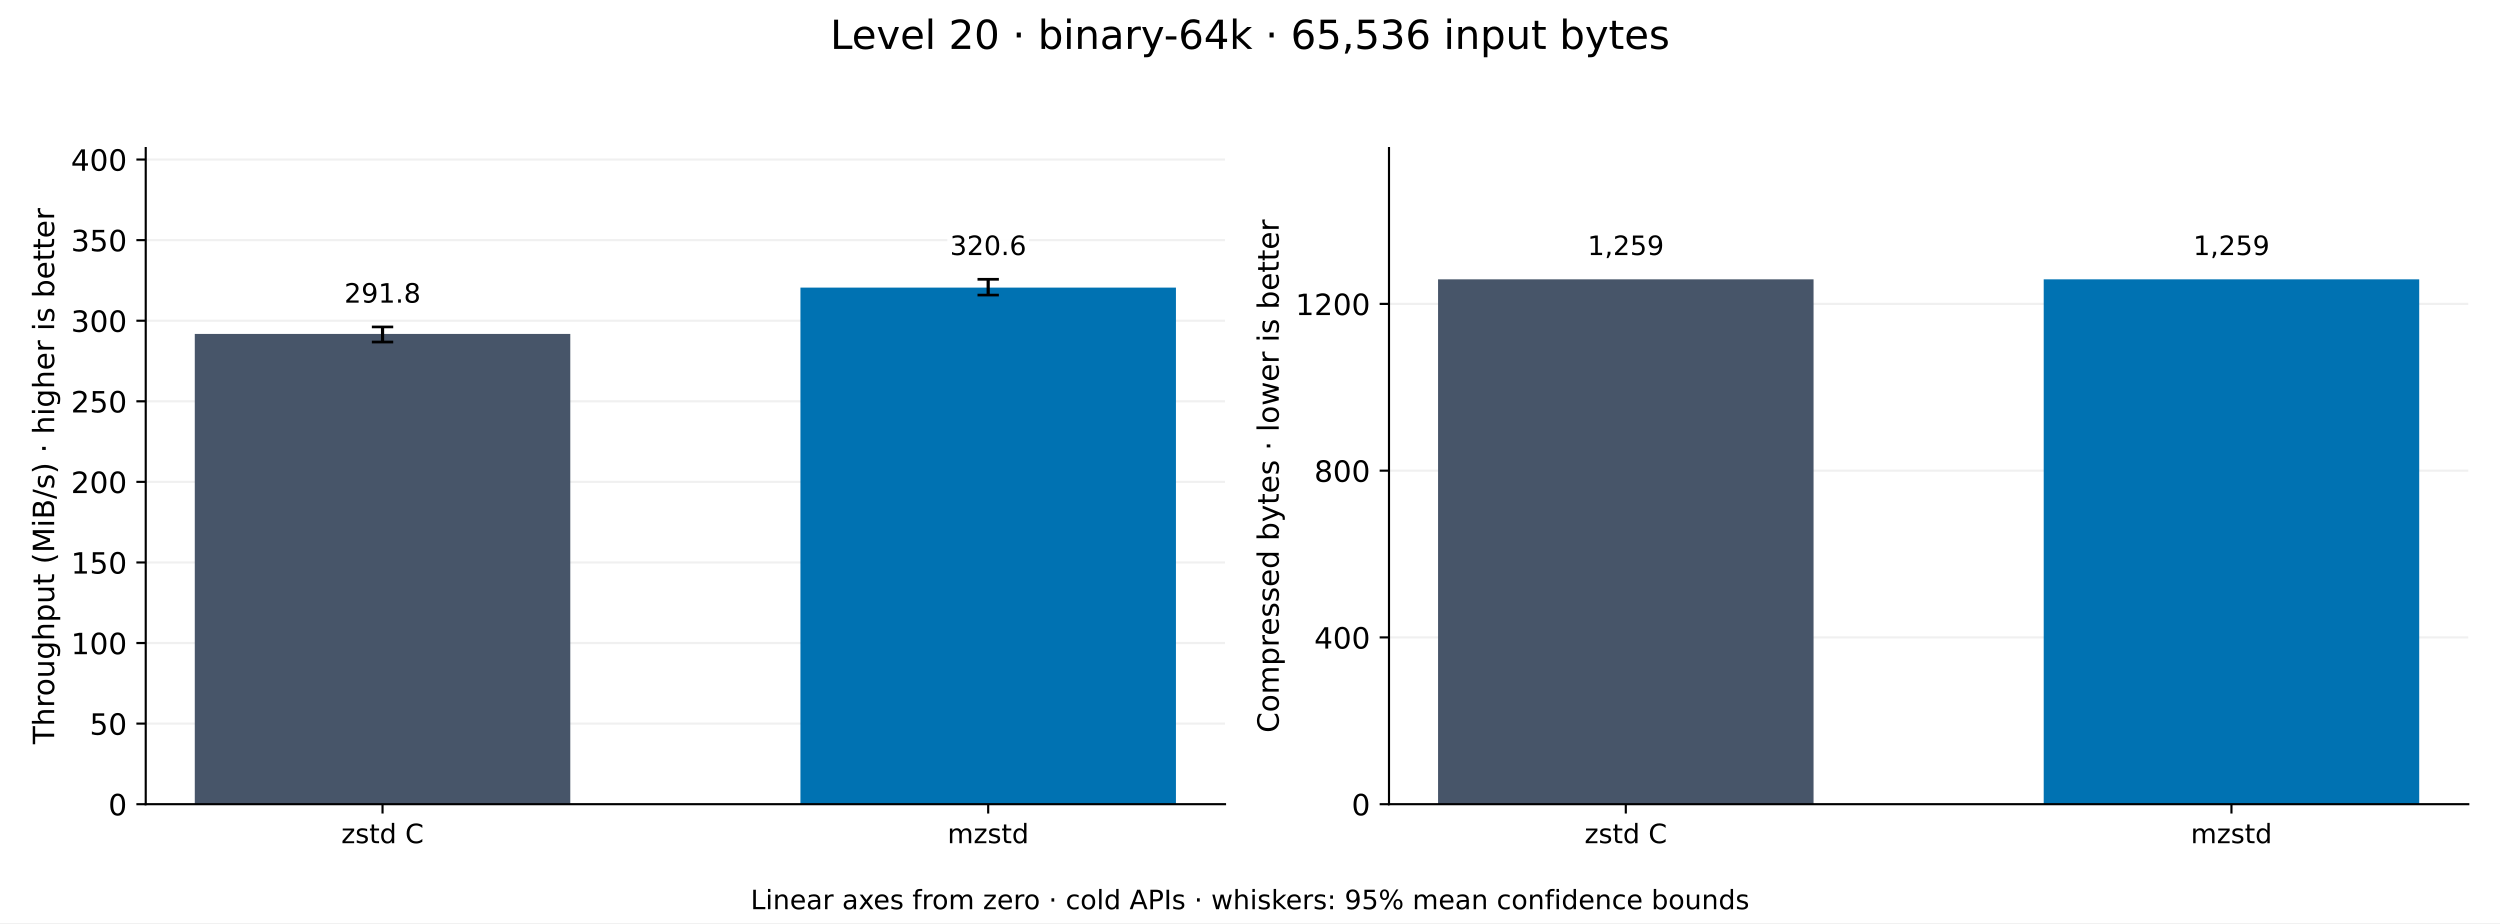
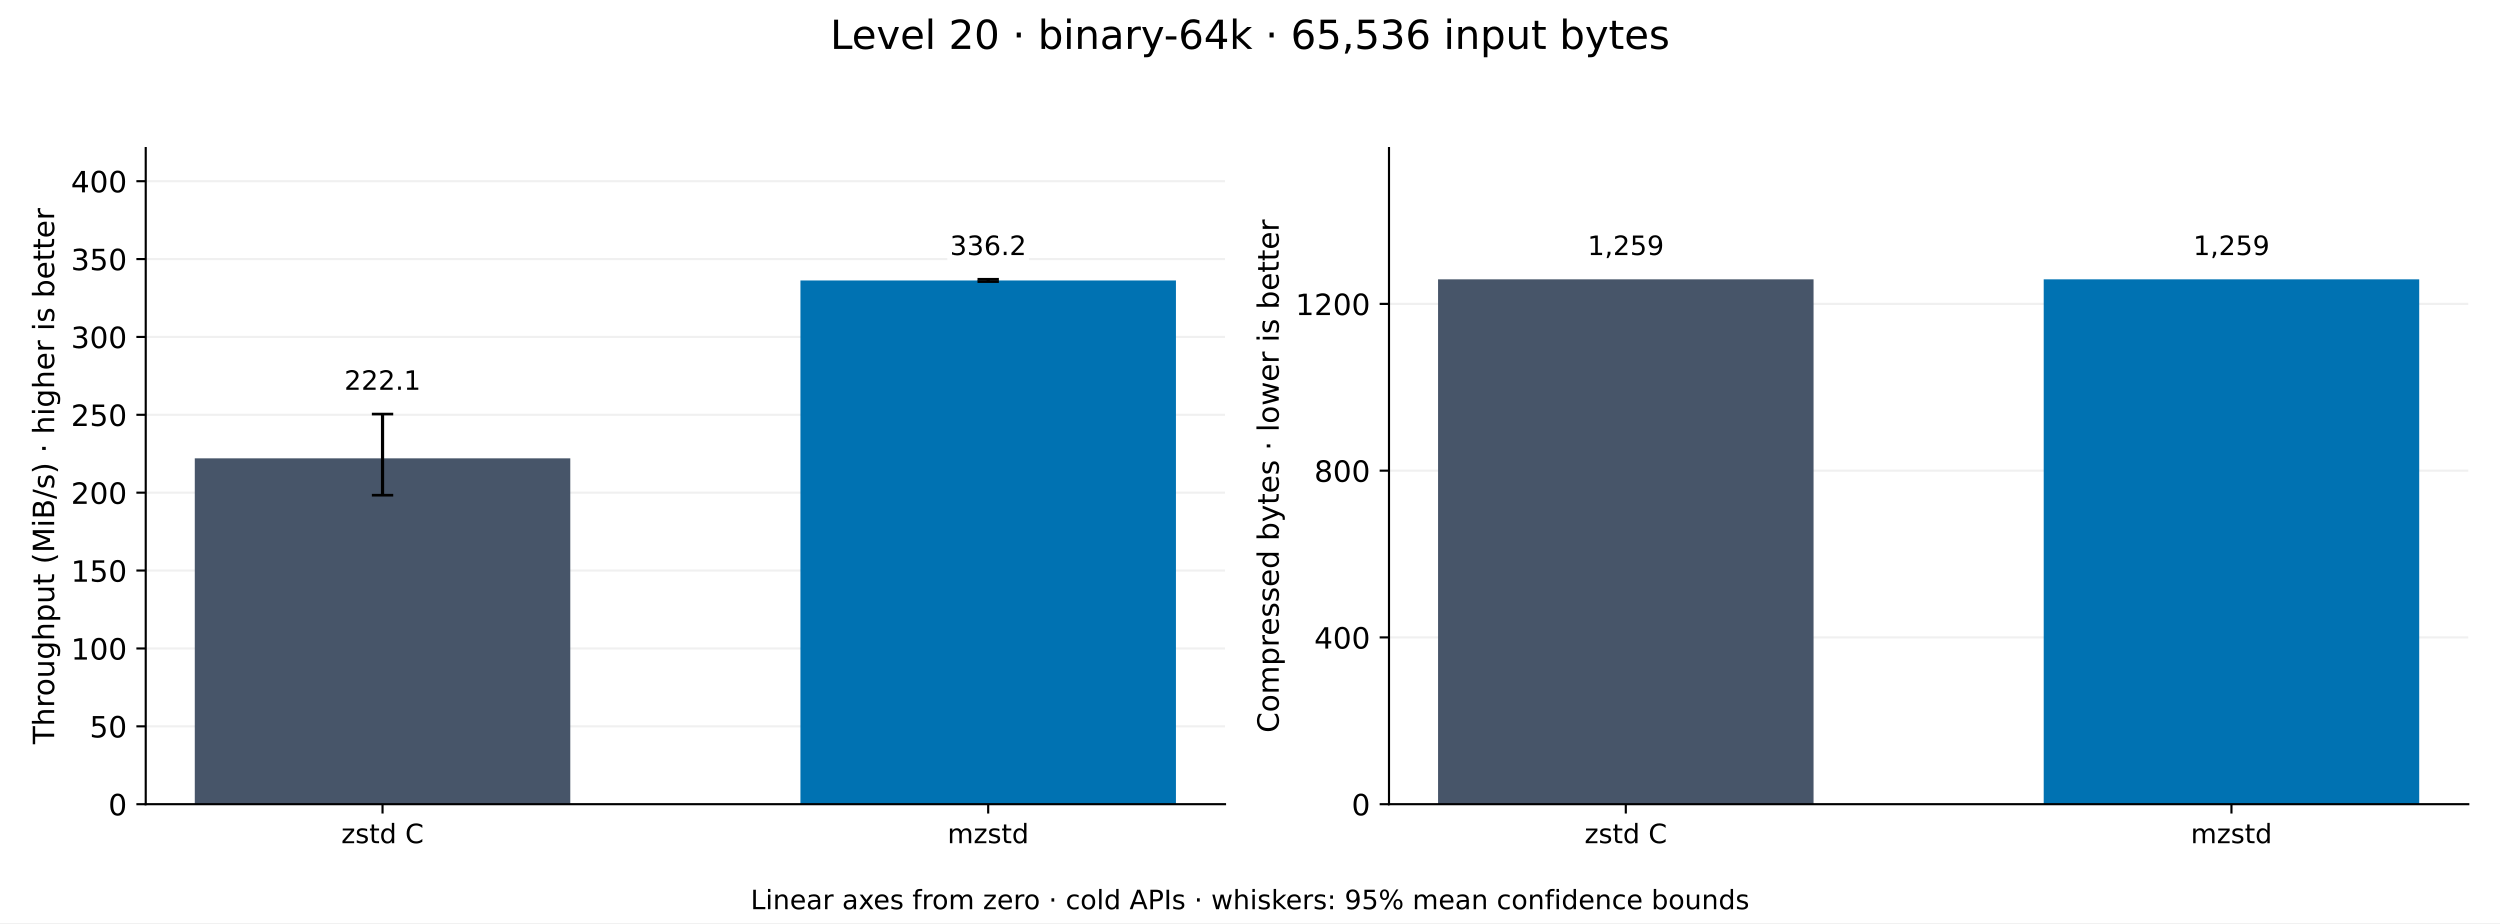
<svg xmlns="http://www.w3.org/2000/svg" xmlns:xlink="http://www.w3.org/1999/xlink" width="936pt" height="345.6pt" viewBox="0 0 936 345.6" version="1.1">
  <defs>
    <style type="text/css">*{stroke-linejoin: round; stroke-linecap: butt}</style>
  </defs>
  <g id="figure_1">
    <g id="patch_1">
      <path d="M 0 345.6 L 936 345.6 L 936 0 L 0 0 z " style="fill: #ffffff" />
    </g>
    <g id="axes_1">
      <g id="patch_2">
        <path d="M 54.56 301.088 L 458.64 301.088 L 458.64 55.44 L 54.56 55.44 z " style="fill: #ffffff" />
      </g>
      <g id="matplotlib.axis_1">
        <g id="xtick_1">
          <g id="line2d_1">
            <defs>
              <path id="mcbfd24ea1b" d="M 0 0 L 0 3.5 " style="stroke: #000000; stroke-width: 0.8" />
            </defs>
            <g>
              <use xlink:href="#mcbfd24ea1b" x="143.222" y="301.088" style="stroke: #000000; stroke-width: 0.8" />
            </g>
          </g>
          <g id="text_1">
            <text style="font-size: 10px; font-family: 'DejaVu Sans', 'Bitstream Vera Sans', 'Computer Modern Sans Serif', 'Lucida Grande', 'Verdana', 'Geneva', 'Lucid', 'Arial', 'Helvetica', 'Avant Garde', sans-serif; text-anchor: middle" x="143.222" y="315.686" transform="rotate(-0 143.2218 315.6864)">zstd C</text>
          </g>
        </g>
        <g id="xtick_2">
          <g id="line2d_2">
            <g>
              <use xlink:href="#mcbfd24ea1b" x="369.978" y="301.088" style="stroke: #000000; stroke-width: 0.8" />
            </g>
          </g>
          <g id="text_2">
            <text style="font-size: 10px; font-family: 'DejaVu Sans', 'Bitstream Vera Sans', 'Computer Modern Sans Serif', 'Lucida Grande', 'Verdana', 'Geneva', 'Lucid', 'Arial', 'Helvetica', 'Avant Garde', sans-serif; text-anchor: middle" x="369.978" y="315.686" transform="rotate(-0 369.9782 315.6864)">mzstd</text>
          </g>
        </g>
      </g>
      <g id="matplotlib.axis_2">
        <g id="ytick_1">
          <g id="line2d_3">
            <path d="M 54.56 301.088 L 458.64 301.088 " clip-path="url(#p4144bda285)" style="fill: none; stroke: #b0b0b0; stroke-opacity: 0.18; stroke-width: 0.8; stroke-linecap: square" />
          </g>
          <g id="line2d_4">
            <defs>
              <path id="m862e928616" d="M 0 0 L -3.5 0 " style="stroke: #000000; stroke-width: 0.8" />
            </defs>
            <g>
              <use xlink:href="#m862e928616" x="54.56" y="301.088" style="stroke: #000000; stroke-width: 0.8" />
            </g>
          </g>
          <g id="text_3">
            <text style="font-size: 11px; font-family: 'DejaVu Sans', 'Bitstream Vera Sans', 'Computer Modern Sans Serif', 'Lucida Grande', 'Verdana', 'Geneva', 'Lucid', 'Arial', 'Helvetica', 'Avant Garde', sans-serif; text-anchor: end" x="47.56" y="305.267" transform="rotate(-0 47.56 305.2671)">0</text>
          </g>
        </g>
        <g id="ytick_2">
          <g id="line2d_5">
-             <path d="M 54.56 270.919 L 458.64 270.919 " clip-path="url(#p4144bda285)" style="fill: none; stroke: #b0b0b0; stroke-opacity: 0.18; stroke-width: 0.8; stroke-linecap: square" />
+             <path d="M 54.56 271.931 L 458.64 271.931 " clip-path="url(#p4144bda285)" style="fill: none; stroke: #b0b0b0; stroke-opacity: 0.18; stroke-width: 0.8; stroke-linecap: square" />
          </g>
          <g id="line2d_6">
            <g>
-               <use xlink:href="#m862e928616" x="54.56" y="270.919" style="stroke: #000000; stroke-width: 0.8" />
+               <use xlink:href="#m862e928616" x="54.56" y="271.931" style="stroke: #000000; stroke-width: 0.8" />
            </g>
          </g>
          <g id="text_4">
-             <text style="font-size: 11px; font-family: 'DejaVu Sans', 'Bitstream Vera Sans', 'Computer Modern Sans Serif', 'Lucida Grande', 'Verdana', 'Geneva', 'Lucid', 'Arial', 'Helvetica', 'Avant Garde', sans-serif; text-anchor: end" x="47.56" y="275.098" transform="rotate(-0 47.56 275.0985)">50</text>
+             <text style="font-size: 11px; font-family: 'DejaVu Sans', 'Bitstream Vera Sans', 'Computer Modern Sans Serif', 'Lucida Grande', 'Verdana', 'Geneva', 'Lucid', 'Arial', 'Helvetica', 'Avant Garde', sans-serif; text-anchor: end" x="47.56" y="276.111" transform="rotate(-0 47.56 276.1105)">50</text>
          </g>
        </g>
        <g id="ytick_3">
          <g id="line2d_7">
-             <path d="M 54.56 240.751 L 458.64 240.751 " clip-path="url(#p4144bda285)" style="fill: none; stroke: #b0b0b0; stroke-opacity: 0.18; stroke-width: 0.8; stroke-linecap: square" />
+             <path d="M 54.56 242.775 L 458.64 242.775 " clip-path="url(#p4144bda285)" style="fill: none; stroke: #b0b0b0; stroke-opacity: 0.18; stroke-width: 0.8; stroke-linecap: square" />
          </g>
          <g id="line2d_8">
            <g>
-               <use xlink:href="#m862e928616" x="54.56" y="240.751" style="stroke: #000000; stroke-width: 0.8" />
+               <use xlink:href="#m862e928616" x="54.56" y="242.775" style="stroke: #000000; stroke-width: 0.8" />
            </g>
          </g>
          <g id="text_5">
-             <text style="font-size: 11px; font-family: 'DejaVu Sans', 'Bitstream Vera Sans', 'Computer Modern Sans Serif', 'Lucida Grande', 'Verdana', 'Geneva', 'Lucid', 'Arial', 'Helvetica', 'Avant Garde', sans-serif; text-anchor: end" x="47.56" y="244.93" transform="rotate(-0 47.56 244.9298)">100</text>
+             <text style="font-size: 11px; font-family: 'DejaVu Sans', 'Bitstream Vera Sans', 'Computer Modern Sans Serif', 'Lucida Grande', 'Verdana', 'Geneva', 'Lucid', 'Arial', 'Helvetica', 'Avant Garde', sans-serif; text-anchor: end" x="47.56" y="246.954" transform="rotate(-0 47.56 246.9539)">100</text>
          </g>
        </g>
        <g id="ytick_4">
          <g id="line2d_9">
-             <path d="M 54.56 210.582 L 458.64 210.582 " clip-path="url(#p4144bda285)" style="fill: none; stroke: #b0b0b0; stroke-opacity: 0.18; stroke-width: 0.8; stroke-linecap: square" />
+             <path d="M 54.56 213.618 L 458.64 213.618 " clip-path="url(#p4144bda285)" style="fill: none; stroke: #b0b0b0; stroke-opacity: 0.18; stroke-width: 0.8; stroke-linecap: square" />
          </g>
          <g id="line2d_10">
            <g>
-               <use xlink:href="#m862e928616" x="54.56" y="210.582" style="stroke: #000000; stroke-width: 0.8" />
+               <use xlink:href="#m862e928616" x="54.56" y="213.618" style="stroke: #000000; stroke-width: 0.8" />
            </g>
          </g>
          <g id="text_6">
-             <text style="font-size: 11px; font-family: 'DejaVu Sans', 'Bitstream Vera Sans', 'Computer Modern Sans Serif', 'Lucida Grande', 'Verdana', 'Geneva', 'Lucid', 'Arial', 'Helvetica', 'Avant Garde', sans-serif; text-anchor: end" x="47.56" y="214.761" transform="rotate(-0 47.56 214.7611)">150</text>
+             <text style="font-size: 11px; font-family: 'DejaVu Sans', 'Bitstream Vera Sans', 'Computer Modern Sans Serif', 'Lucida Grande', 'Verdana', 'Geneva', 'Lucid', 'Arial', 'Helvetica', 'Avant Garde', sans-serif; text-anchor: end" x="47.56" y="217.797" transform="rotate(-0 47.56 217.7972)">150</text>
          </g>
        </g>
        <g id="ytick_5">
          <g id="line2d_11">
-             <path d="M 54.56 180.413 L 458.64 180.413 " clip-path="url(#p4144bda285)" style="fill: none; stroke: #b0b0b0; stroke-opacity: 0.18; stroke-width: 0.8; stroke-linecap: square" />
+             <path d="M 54.56 184.461 L 458.64 184.461 " clip-path="url(#p4144bda285)" style="fill: none; stroke: #b0b0b0; stroke-opacity: 0.18; stroke-width: 0.8; stroke-linecap: square" />
          </g>
          <g id="line2d_12">
            <g>
-               <use xlink:href="#m862e928616" x="54.56" y="180.413" style="stroke: #000000; stroke-width: 0.8" />
+               <use xlink:href="#m862e928616" x="54.56" y="184.461" style="stroke: #000000; stroke-width: 0.8" />
            </g>
          </g>
          <g id="text_7">
-             <text style="font-size: 11px; font-family: 'DejaVu Sans', 'Bitstream Vera Sans', 'Computer Modern Sans Serif', 'Lucida Grande', 'Verdana', 'Geneva', 'Lucid', 'Arial', 'Helvetica', 'Avant Garde', sans-serif; text-anchor: end" x="47.56" y="184.592" transform="rotate(-0 47.56 184.5924)">200</text>
+             <text style="font-size: 11px; font-family: 'DejaVu Sans', 'Bitstream Vera Sans', 'Computer Modern Sans Serif', 'Lucida Grande', 'Verdana', 'Geneva', 'Lucid', 'Arial', 'Helvetica', 'Avant Garde', sans-serif; text-anchor: end" x="47.56" y="188.641" transform="rotate(-0 47.56 188.6406)">200</text>
          </g>
        </g>
        <g id="ytick_6">
          <g id="line2d_13">
-             <path d="M 54.56 150.245 L 458.64 150.245 " clip-path="url(#p4144bda285)" style="fill: none; stroke: #b0b0b0; stroke-opacity: 0.18; stroke-width: 0.8; stroke-linecap: square" />
+             <path d="M 54.56 155.305 L 458.64 155.305 " clip-path="url(#p4144bda285)" style="fill: none; stroke: #b0b0b0; stroke-opacity: 0.18; stroke-width: 0.8; stroke-linecap: square" />
          </g>
          <g id="line2d_14">
            <g>
-               <use xlink:href="#m862e928616" x="54.56" y="150.245" style="stroke: #000000; stroke-width: 0.8" />
+               <use xlink:href="#m862e928616" x="54.56" y="155.305" style="stroke: #000000; stroke-width: 0.8" />
            </g>
          </g>
          <g id="text_8">
-             <text style="font-size: 11px; font-family: 'DejaVu Sans', 'Bitstream Vera Sans', 'Computer Modern Sans Serif', 'Lucida Grande', 'Verdana', 'Geneva', 'Lucid', 'Arial', 'Helvetica', 'Avant Garde', sans-serif; text-anchor: end" x="47.56" y="154.424" transform="rotate(-0 47.56 154.4237)">250</text>
+             <text style="font-size: 11px; font-family: 'DejaVu Sans', 'Bitstream Vera Sans', 'Computer Modern Sans Serif', 'Lucida Grande', 'Verdana', 'Geneva', 'Lucid', 'Arial', 'Helvetica', 'Avant Garde', sans-serif; text-anchor: end" x="47.56" y="159.484" transform="rotate(-0 47.56 159.4839)">250</text>
          </g>
        </g>
        <g id="ytick_7">
          <g id="line2d_15">
-             <path d="M 54.56 120.076 L 458.64 120.076 " clip-path="url(#p4144bda285)" style="fill: none; stroke: #b0b0b0; stroke-opacity: 0.18; stroke-width: 0.8; stroke-linecap: square" />
+             <path d="M 54.56 126.148 L 458.64 126.148 " clip-path="url(#p4144bda285)" style="fill: none; stroke: #b0b0b0; stroke-opacity: 0.18; stroke-width: 0.8; stroke-linecap: square" />
          </g>
          <g id="line2d_16">
            <g>
-               <use xlink:href="#m862e928616" x="54.56" y="120.076" style="stroke: #000000; stroke-width: 0.8" />
+               <use xlink:href="#m862e928616" x="54.56" y="126.148" style="stroke: #000000; stroke-width: 0.8" />
            </g>
          </g>
          <g id="text_9">
-             <text style="font-size: 11px; font-family: 'DejaVu Sans', 'Bitstream Vera Sans', 'Computer Modern Sans Serif', 'Lucida Grande', 'Verdana', 'Geneva', 'Lucid', 'Arial', 'Helvetica', 'Avant Garde', sans-serif; text-anchor: end" x="47.56" y="124.255" transform="rotate(-0 47.56 124.255)">300</text>
+             <text style="font-size: 11px; font-family: 'DejaVu Sans', 'Bitstream Vera Sans', 'Computer Modern Sans Serif', 'Lucida Grande', 'Verdana', 'Geneva', 'Lucid', 'Arial', 'Helvetica', 'Avant Garde', sans-serif; text-anchor: end" x="47.56" y="130.327" transform="rotate(-0 47.56 130.3273)">300</text>
          </g>
        </g>
        <g id="ytick_8">
          <g id="line2d_17">
-             <path d="M 54.56 89.907 L 458.64 89.907 " clip-path="url(#p4144bda285)" style="fill: none; stroke: #b0b0b0; stroke-opacity: 0.18; stroke-width: 0.8; stroke-linecap: square" />
+             <path d="M 54.56 96.992 L 458.64 96.992 " clip-path="url(#p4144bda285)" style="fill: none; stroke: #b0b0b0; stroke-opacity: 0.18; stroke-width: 0.8; stroke-linecap: square" />
          </g>
          <g id="line2d_18">
            <g>
-               <use xlink:href="#m862e928616" x="54.56" y="89.907" style="stroke: #000000; stroke-width: 0.8" />
+               <use xlink:href="#m862e928616" x="54.56" y="96.992" style="stroke: #000000; stroke-width: 0.8" />
            </g>
          </g>
          <g id="text_10">
-             <text style="font-size: 11px; font-family: 'DejaVu Sans', 'Bitstream Vera Sans', 'Computer Modern Sans Serif', 'Lucida Grande', 'Verdana', 'Geneva', 'Lucid', 'Arial', 'Helvetica', 'Avant Garde', sans-serif; text-anchor: end" x="47.56" y="94.086" transform="rotate(-0 47.56 94.08636)">350</text>
+             <text style="font-size: 11px; font-family: 'DejaVu Sans', 'Bitstream Vera Sans', 'Computer Modern Sans Serif', 'Lucida Grande', 'Verdana', 'Geneva', 'Lucid', 'Arial', 'Helvetica', 'Avant Garde', sans-serif; text-anchor: end" x="47.56" y="101.171" transform="rotate(-0 47.56 101.1707)">350</text>
          </g>
        </g>
        <g id="ytick_9">
          <g id="line2d_19">
-             <path d="M 54.56 59.739 L 458.64 59.739 " clip-path="url(#p4144bda285)" style="fill: none; stroke: #b0b0b0; stroke-opacity: 0.18; stroke-width: 0.8; stroke-linecap: square" />
+             <path d="M 54.56 67.835 L 458.64 67.835 " clip-path="url(#p4144bda285)" style="fill: none; stroke: #b0b0b0; stroke-opacity: 0.18; stroke-width: 0.8; stroke-linecap: square" />
          </g>
          <g id="line2d_20">
            <g>
-               <use xlink:href="#m862e928616" x="54.56" y="59.739" style="stroke: #000000; stroke-width: 0.8" />
+               <use xlink:href="#m862e928616" x="54.56" y="67.835" style="stroke: #000000; stroke-width: 0.8" />
            </g>
          </g>
          <g id="text_11">
-             <text style="font-size: 11px; font-family: 'DejaVu Sans', 'Bitstream Vera Sans', 'Computer Modern Sans Serif', 'Lucida Grande', 'Verdana', 'Geneva', 'Lucid', 'Arial', 'Helvetica', 'Avant Garde', sans-serif; text-anchor: end" x="47.56" y="63.918" transform="rotate(-0 47.56 63.91768)">400</text>
+             <text style="font-size: 11px; font-family: 'DejaVu Sans', 'Bitstream Vera Sans', 'Computer Modern Sans Serif', 'Lucida Grande', 'Verdana', 'Geneva', 'Lucid', 'Arial', 'Helvetica', 'Avant Garde', sans-serif; text-anchor: end" x="47.56" y="72.014" transform="rotate(-0 47.56 72.01403)">400</text>
          </g>
        </g>
        <g id="text_12">
          <text style="font-size: 11px; font-family: 'DejaVu Sans', 'Bitstream Vera Sans', 'Computer Modern Sans Serif', 'Lucida Grande', 'Verdana', 'Geneva', 'Lucid', 'Arial', 'Helvetica', 'Avant Garde', sans-serif; text-anchor: middle" x="20.276" y="178.264" transform="rotate(-90 20.27609 178.264)">Throughput (MiB/s) · higher is better</text>
        </g>
      </g>
      <g id="patch_3">
-         <path d="M 72.927 301.088 L 213.516 301.088 L 213.516 125.037 L 72.927 125.037 z " clip-path="url(#p4144bda285)" style="fill: #475569" />
+         <path d="M 72.927 301.088 L 213.516 301.088 L 213.516 171.596 L 72.927 171.596 z " clip-path="url(#p4144bda285)" style="fill: #475569" />
      </g>
      <g id="patch_4">
-         <path d="M 299.684 301.088 L 440.273 301.088 L 440.273 107.672 L 299.684 107.672 z " clip-path="url(#p4144bda285)" style="fill: #0072b2" />
+         <path d="M 299.684 301.088 L 440.273 301.088 L 440.273 105.012 L 299.684 105.012 z " clip-path="url(#p4144bda285)" style="fill: #0072b2" />
      </g>
      <g id="LineCollection_1">
-         <path d="M 143.222 128.057 L 143.222 122.395 " clip-path="url(#p4144bda285)" style="fill: none; stroke: #000000; stroke-width: 1.2" />
-         <path d="M 369.978 110.483 L 369.978 104.57 " clip-path="url(#p4144bda285)" style="fill: none; stroke: #000000; stroke-width: 1.2" />
+         <path d="M 143.222 185.411 L 143.222 155.029 " clip-path="url(#p4144bda285)" style="fill: none; stroke: #000000; stroke-width: 1.2" />
+         <path d="M 369.978 105.438 L 369.978 104.57 " clip-path="url(#p4144bda285)" style="fill: none; stroke: #000000; stroke-width: 1.2" />
      </g>
      <g id="line2d_21">
        <defs>
          <path id="mf7f69e77f0" d="M 4 0 L -4 -0 " style="stroke: #000000" />
        </defs>
        <g clip-path="url(#p4144bda285)">
-           <use xlink:href="#mf7f69e77f0" x="143.222" y="128.057" style="fill: #1f77b4; stroke: #000000" />
-           <use xlink:href="#mf7f69e77f0" x="369.978" y="110.483" style="fill: #1f77b4; stroke: #000000" />
+           <use xlink:href="#mf7f69e77f0" x="143.222" y="185.411" style="fill: #1f77b4; stroke: #000000" />
+           <use xlink:href="#mf7f69e77f0" x="369.978" y="105.438" style="fill: #1f77b4; stroke: #000000" />
        </g>
      </g>
      <g id="line2d_22">
        <g clip-path="url(#p4144bda285)">
-           <use xlink:href="#mf7f69e77f0" x="143.222" y="122.395" style="fill: #1f77b4; stroke: #000000" />
+           <use xlink:href="#mf7f69e77f0" x="143.222" y="155.029" style="fill: #1f77b4; stroke: #000000" />
          <use xlink:href="#mf7f69e77f0" x="369.978" y="104.57" style="fill: #1f77b4; stroke: #000000" />
        </g>
      </g>
      <g id="patch_5">
        <path d="M 54.56 301.088 L 54.56 55.44 " style="fill: none; stroke: #000000; stroke-width: 0.8; stroke-linejoin: miter; stroke-linecap: square" />
      </g>
      <g id="patch_6">
        <path d="M 54.56 301.088 L 458.64 301.088 " style="fill: none; stroke: #000000; stroke-width: 0.8; stroke-linejoin: miter; stroke-linecap: square" />
      </g>
      <g id="text_13">
        <g id="patch_7">
-           <path d="M 127.908 116.395 L 158.536 116.395 L 158.536 104.717 L 127.908 104.717 z " style="fill: #ffffff; opacity: 0.9" />
-         </g>
-         <text style="font-size: 10px; font-family: 'DejaVu Sans', 'Bitstream Vera Sans', 'Computer Modern Sans Serif', 'Lucida Grande', 'Verdana', 'Geneva', 'Lucid', 'Arial', 'Helvetica', 'Avant Garde', sans-serif; text-anchor: middle" x="143.222" y="113.315" transform="rotate(-0 143.2218 113.3151)">291.8</text>
+           <path d="M 127.908 149.029 L 158.536 149.029 L 158.536 137.351 L 127.908 137.351 z " style="fill: #ffffff; opacity: 0.9" />
+         </g>
+         <text style="font-size: 10px; font-family: 'DejaVu Sans', 'Bitstream Vera Sans', 'Computer Modern Sans Serif', 'Lucida Grande', 'Verdana', 'Geneva', 'Lucid', 'Arial', 'Helvetica', 'Avant Garde', sans-serif; text-anchor: middle" x="143.222" y="145.949" transform="rotate(-0 143.2218 145.9492)">222.1</text>
      </g>
      <g id="text_14">
        <g id="patch_8">
          <path d="M 354.664 98.57 L 385.292 98.57 L 385.292 86.891 L 354.664 86.891 z " style="fill: #ffffff; opacity: 0.9" />
        </g>
-         <text style="font-size: 10px; font-family: 'DejaVu Sans', 'Bitstream Vera Sans', 'Computer Modern Sans Serif', 'Lucida Grande', 'Verdana', 'Geneva', 'Lucid', 'Arial', 'Helvetica', 'Avant Garde', sans-serif; text-anchor: middle" x="369.978" y="95.49" transform="rotate(-0 369.9782 95.48991)">320.6</text>
+         <text style="font-size: 10px; font-family: 'DejaVu Sans', 'Bitstream Vera Sans', 'Computer Modern Sans Serif', 'Lucida Grande', 'Verdana', 'Geneva', 'Lucid', 'Arial', 'Helvetica', 'Avant Garde', sans-serif; text-anchor: middle" x="369.978" y="95.49" transform="rotate(-0 369.9782 95.48991)">336.2</text>
      </g>
    </g>
    <g id="axes_2">
      <g id="patch_9">
        <path d="M 520.04 301.088 L 924.12 301.088 L 924.12 55.44 L 520.04 55.44 z " style="fill: #ffffff" />
      </g>
      <g id="matplotlib.axis_3">
        <g id="xtick_3">
          <g id="line2d_23">
            <g>
              <use xlink:href="#mcbfd24ea1b" x="608.702" y="301.088" style="stroke: #000000; stroke-width: 0.8" />
            </g>
          </g>
          <g id="text_15">
            <text style="font-size: 10px; font-family: 'DejaVu Sans', 'Bitstream Vera Sans', 'Computer Modern Sans Serif', 'Lucida Grande', 'Verdana', 'Geneva', 'Lucid', 'Arial', 'Helvetica', 'Avant Garde', sans-serif; text-anchor: middle" x="608.702" y="315.686" transform="rotate(-0 608.7018 315.6864)">zstd C</text>
          </g>
        </g>
        <g id="xtick_4">
          <g id="line2d_24">
            <g>
              <use xlink:href="#mcbfd24ea1b" x="835.458" y="301.088" style="stroke: #000000; stroke-width: 0.8" />
            </g>
          </g>
          <g id="text_16">
            <text style="font-size: 10px; font-family: 'DejaVu Sans', 'Bitstream Vera Sans', 'Computer Modern Sans Serif', 'Lucida Grande', 'Verdana', 'Geneva', 'Lucid', 'Arial', 'Helvetica', 'Avant Garde', sans-serif; text-anchor: middle" x="835.458" y="315.686" transform="rotate(-0 835.4582 315.6864)">mzstd</text>
          </g>
        </g>
      </g>
      <g id="matplotlib.axis_4">
        <g id="ytick_10">
          <g id="line2d_25">
            <path d="M 520.04 301.088 L 924.12 301.088 " clip-path="url(#p0b30c4d7f7)" style="fill: none; stroke: #b0b0b0; stroke-opacity: 0.18; stroke-width: 0.8; stroke-linecap: square" />
          </g>
          <g id="line2d_26">
            <g>
              <use xlink:href="#m862e928616" x="520.04" y="301.088" style="stroke: #000000; stroke-width: 0.8" />
            </g>
          </g>
          <g id="text_17">
            <text style="font-size: 11px; font-family: 'DejaVu Sans', 'Bitstream Vera Sans', 'Computer Modern Sans Serif', 'Lucida Grande', 'Verdana', 'Geneva', 'Lucid', 'Arial', 'Helvetica', 'Avant Garde', sans-serif; text-anchor: end" x="513.04" y="305.267" transform="rotate(-0 513.04 305.2671)">0</text>
          </g>
        </g>
        <g id="ytick_11">
          <g id="line2d_27">
            <path d="M 520.04 238.652 L 924.12 238.652 " clip-path="url(#p0b30c4d7f7)" style="fill: none; stroke: #b0b0b0; stroke-opacity: 0.18; stroke-width: 0.8; stroke-linecap: square" />
          </g>
          <g id="line2d_28">
            <g>
              <use xlink:href="#m862e928616" x="520.04" y="238.652" style="stroke: #000000; stroke-width: 0.8" />
            </g>
          </g>
          <g id="text_18">
            <text style="font-size: 11px; font-family: 'DejaVu Sans', 'Bitstream Vera Sans', 'Computer Modern Sans Serif', 'Lucida Grande', 'Verdana', 'Geneva', 'Lucid', 'Arial', 'Helvetica', 'Avant Garde', sans-serif; text-anchor: end" x="513.04" y="242.831" transform="rotate(-0 513.04 242.8308)">400</text>
          </g>
        </g>
        <g id="ytick_12">
          <g id="line2d_29">
            <path d="M 520.04 176.215 L 924.12 176.215 " clip-path="url(#p0b30c4d7f7)" style="fill: none; stroke: #b0b0b0; stroke-opacity: 0.18; stroke-width: 0.8; stroke-linecap: square" />
          </g>
          <g id="line2d_30">
            <g>
              <use xlink:href="#m862e928616" x="520.04" y="176.215" style="stroke: #000000; stroke-width: 0.8" />
            </g>
          </g>
          <g id="text_19">
            <text style="font-size: 11px; font-family: 'DejaVu Sans', 'Bitstream Vera Sans', 'Computer Modern Sans Serif', 'Lucida Grande', 'Verdana', 'Geneva', 'Lucid', 'Arial', 'Helvetica', 'Avant Garde', sans-serif; text-anchor: end" x="513.04" y="180.394" transform="rotate(-0 513.04 180.3944)">800</text>
          </g>
        </g>
        <g id="ytick_13">
          <g id="line2d_31">
            <path d="M 520.04 113.779 L 924.12 113.779 " clip-path="url(#p0b30c4d7f7)" style="fill: none; stroke: #b0b0b0; stroke-opacity: 0.18; stroke-width: 0.8; stroke-linecap: square" />
          </g>
          <g id="line2d_32">
            <g>
              <use xlink:href="#m862e928616" x="520.04" y="113.779" style="stroke: #000000; stroke-width: 0.8" />
            </g>
          </g>
          <g id="text_20">
            <text style="font-size: 11px; font-family: 'DejaVu Sans', 'Bitstream Vera Sans', 'Computer Modern Sans Serif', 'Lucida Grande', 'Verdana', 'Geneva', 'Lucid', 'Arial', 'Helvetica', 'Avant Garde', sans-serif; text-anchor: end" x="513.04" y="117.958" transform="rotate(-0 513.04 117.9581)">1200</text>
          </g>
        </g>
        <g id="text_21">
          <text style="font-size: 11px; font-family: 'DejaVu Sans', 'Bitstream Vera Sans', 'Computer Modern Sans Serif', 'Lucida Grande', 'Verdana', 'Geneva', 'Lucid', 'Arial', 'Helvetica', 'Avant Garde', sans-serif; text-anchor: middle" x="478.757" y="178.264" transform="rotate(-90 478.7573 178.264)">Compressed bytes · lower is better</text>
        </g>
      </g>
      <g id="patch_10">
        <path d="M 538.407 301.088 L 678.996 301.088 L 678.996 104.57 L 538.407 104.57 z " clip-path="url(#p0b30c4d7f7)" style="fill: #475569" />
      </g>
      <g id="patch_11">
        <path d="M 765.164 301.088 L 905.753 301.088 L 905.753 104.57 L 765.164 104.57 z " clip-path="url(#p0b30c4d7f7)" style="fill: #0072b2" />
      </g>
      <g id="patch_12">
        <path d="M 520.04 301.088 L 520.04 55.44 " style="fill: none; stroke: #000000; stroke-width: 0.8; stroke-linejoin: miter; stroke-linecap: square" />
      </g>
      <g id="patch_13">
        <path d="M 520.04 301.088 L 924.12 301.088 " style="fill: none; stroke: #000000; stroke-width: 0.8; stroke-linejoin: miter; stroke-linecap: square" />
      </g>
      <g id="text_22">
        <g id="patch_14">
          <path d="M 593.388 98.57 L 624.016 98.57 L 624.016 86.891 L 593.388 86.891 z " style="fill: #ffffff; opacity: 0.9" />
        </g>
        <text style="font-size: 10px; font-family: 'DejaVu Sans', 'Bitstream Vera Sans', 'Computer Modern Sans Serif', 'Lucida Grande', 'Verdana', 'Geneva', 'Lucid', 'Arial', 'Helvetica', 'Avant Garde', sans-serif; text-anchor: middle" x="608.702" y="95.49" transform="rotate(-0 608.7018 95.48991)">1,259</text>
      </g>
      <g id="text_23">
        <g id="patch_15">
          <path d="M 820.144 98.57 L 850.772 98.57 L 850.772 86.891 L 820.144 86.891 z " style="fill: #ffffff; opacity: 0.9" />
        </g>
        <text style="font-size: 10px; font-family: 'DejaVu Sans', 'Bitstream Vera Sans', 'Computer Modern Sans Serif', 'Lucida Grande', 'Verdana', 'Geneva', 'Lucid', 'Arial', 'Helvetica', 'Avant Garde', sans-serif; text-anchor: middle" x="835.458" y="95.49" transform="rotate(-0 835.4582 95.48991)">1,259</text>
      </g>
    </g>
    <g id="text_24">
      <text style="font-size: 15px; font-family: 'DejaVu Sans', 'Bitstream Vera Sans', 'Computer Modern Sans Serif', 'Lucida Grande', 'Verdana', 'Geneva', 'Lucid', 'Arial', 'Helvetica', 'Avant Garde', sans-serif; text-anchor: middle" x="468" y="18.31" transform="rotate(-0 468 18.30966)">Level 20 · binary-64k · 65,536 input bytes</text>
    </g>
    <g id="text_25">
      <text style="font-size: 10px; font-family: 'DejaVu Sans', 'Bitstream Vera Sans', 'Computer Modern Sans Serif', 'Lucida Grande', 'Verdana', 'Geneva', 'Lucid', 'Arial', 'Helvetica', 'Avant Garde', sans-serif; text-anchor: middle" x="468" y="340.416" transform="rotate(-0 468 340.416)">Linear axes from zero · cold APIs · whiskers: 95% mean confidence bounds</text>
    </g>
  </g>
  <defs>
    <clipPath id="p4144bda285">
      <rect x="54.56" y="55.44" width="404.08" height="245.648" />
    </clipPath>
    <clipPath id="p0b30c4d7f7">
      <rect x="520.04" y="55.44" width="404.08" height="245.648" />
    </clipPath>
  </defs>
</svg>
